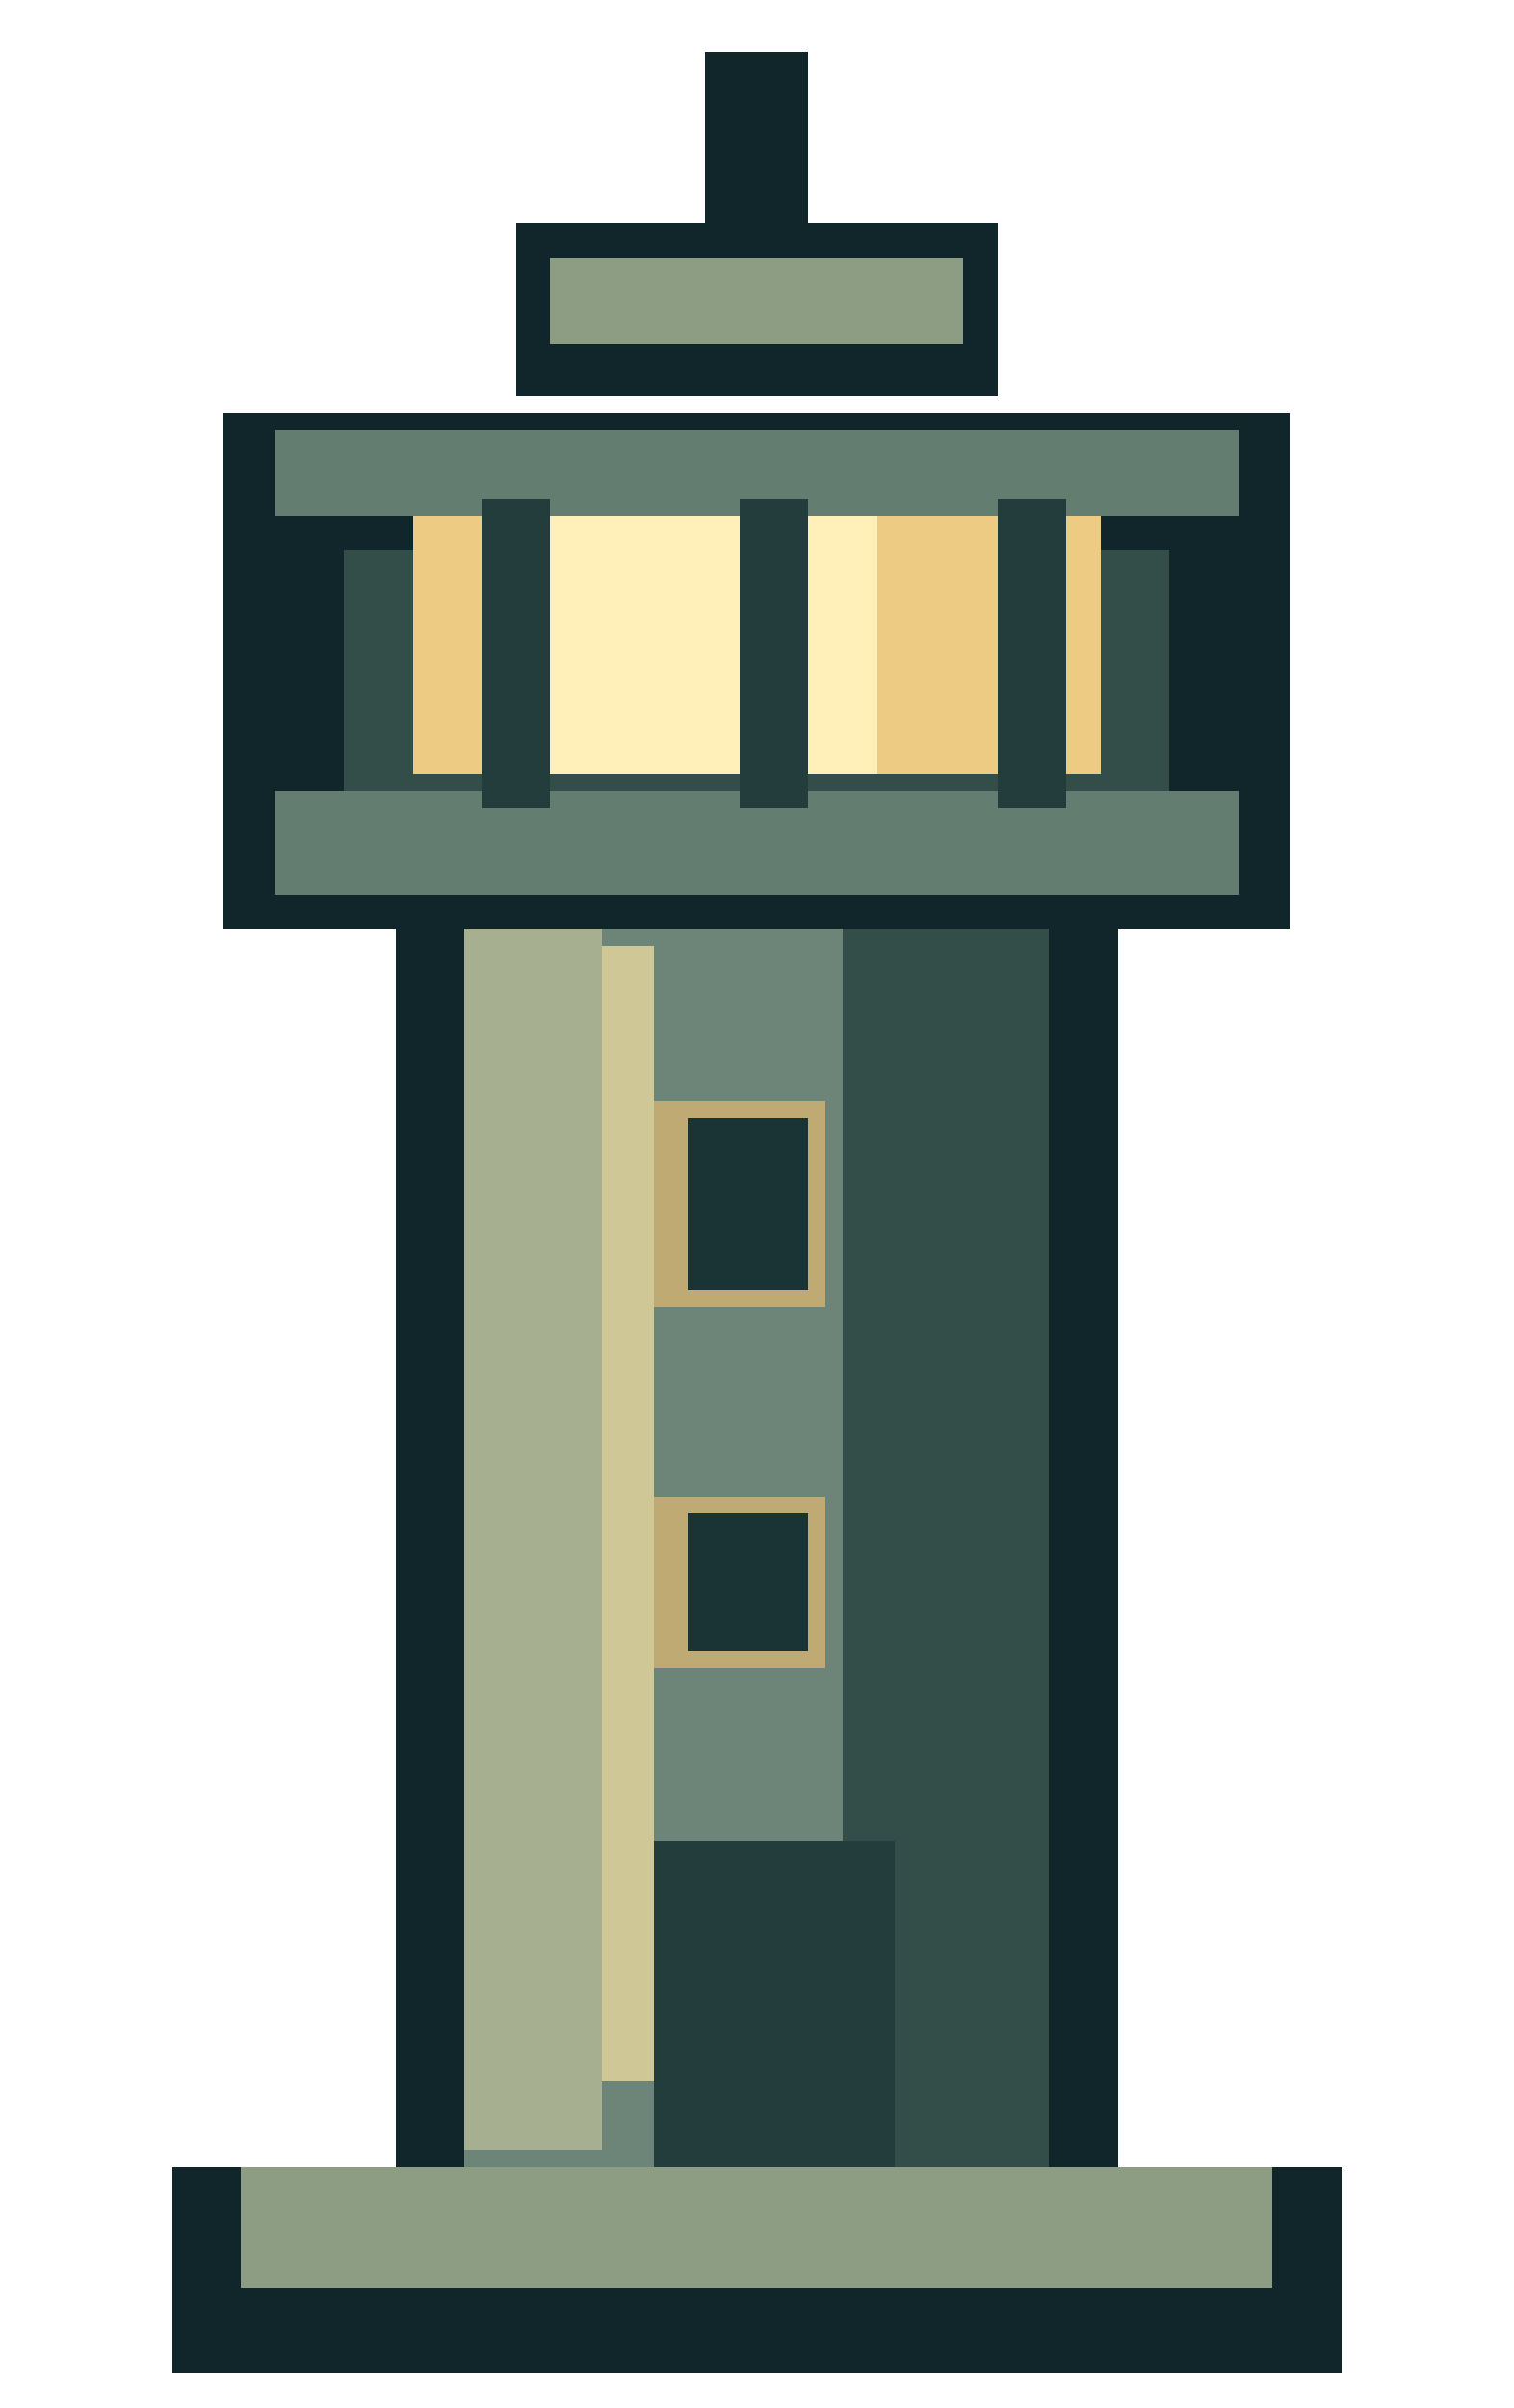
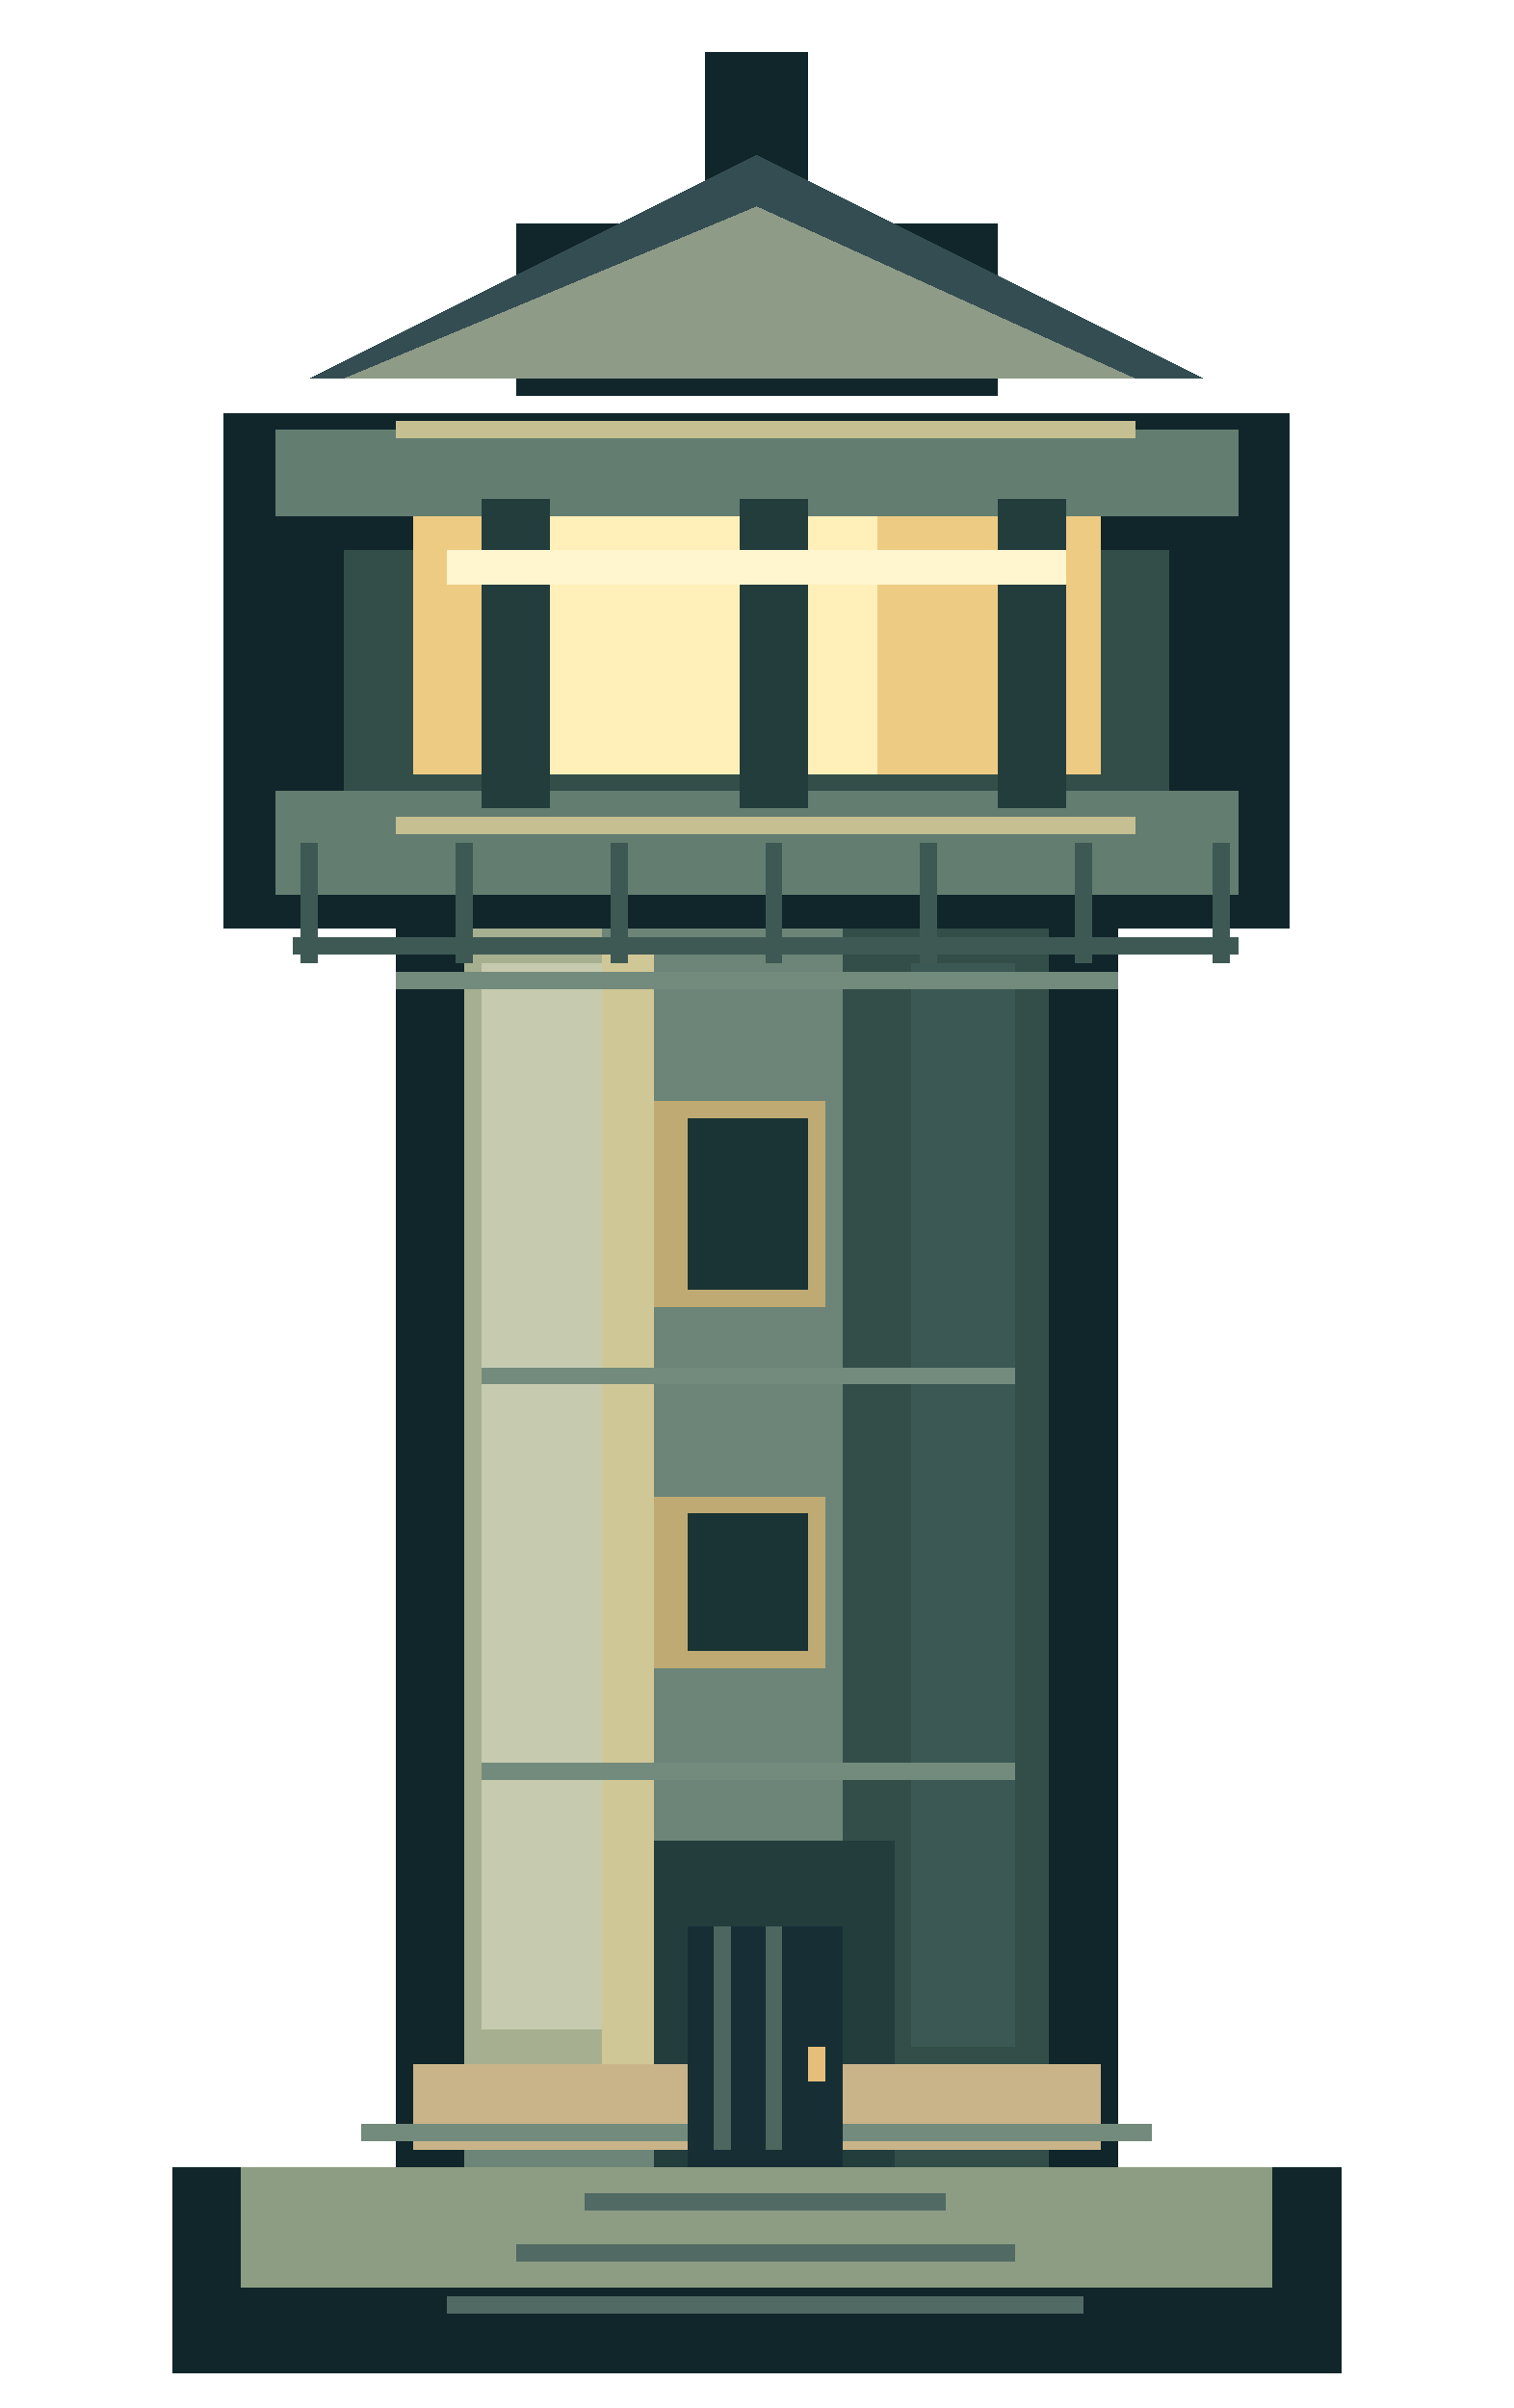
<svg xmlns="http://www.w3.org/2000/svg" width="88" height="140" viewBox="0 0 88 140" shape-rendering="crispEdges">
  <path fill="#10262b" d="M10 126h68v12H10zM23 51h42v77H23zM13 24h62v30H13zM30 13h28v10H30zM41 3h6v10h-6z" />
  <path fill="#6c8578" d="M27 54h34v72H27z" />
  <path fill="#a6af90" d="M27 54h8v71h-8z" />
  <path fill="#334e49" d="M49 54h12v72H49zM20 32h48v18H20z" />
  <path fill="#edcb83" d="M24 30h40v15H24z" />
  <path fill="#fff0b9" d="M31 30h20v15H31z" />
  <path fill="#637d71" d="M16 25h56v5H16zM16 46h56v6H16z" />
  <path fill="#233d3d" d="M28 29h4v18h-4zM43 29h4v18h-4zM58 29h4v18h-4zM38 107h14v20H38z" />
  <path fill="#beaa72" d="M38 64h10v12H38zM38 87h10v10H38z" />
  <path fill="#1a3335" d="M40 65h7v10h-7zM40 88h7v8h-7z" />
  <path fill="#8d9d83" d="M14 126h60v7H14zM32 15h24v5H32z" />
  <path fill="#d0c797" d="M35 55h3v66h-3z" />
+   <g>
+     <path d="M24 120H64V125H24Z" fill="#c9b489" />
+     <path d="M28 56L35 56L35 118L28 118Z" fill="#c6cbb0" />
+     <path d="M53 56H59V119H53Z" fill="#3b5854" />
+     <path d="M28 80H59M28 103H59M23 57H65M21 124H67" stroke="#728b7c" stroke-width="1" />
+     <path d="M18 22L44 9L70 22Z" fill="#344d52" />
+     <path d="M20 22L44 12L66 22Z" fill="#8e9b87" />
+     <path d="M23 25H66M23 48H66" stroke="#c6bf92" stroke-width="1" />
+     <path d="M18 49V56M27 49V56M36 49V56M45 49V56M54 49V56M63 49V56M71 49V56M17 55H72" stroke="#3e5954" stroke-width="1" />
+     <path d="M26 32H62V34H26Z" fill="#fff5ce" />
+     <path d="M40 112H49V126H40Z" fill="#172e35" />
+     <path d="M42 112V125M45 112V125" stroke="#4d665e" stroke-width="1" />
+     <rect x="47" y="119" width="1" height="2" fill="#e5bf79" />
+     <path d="M34 128H55M30 131H59M26 134H63" stroke="#526a64" stroke-width="1" />
+   </g>
</svg>
